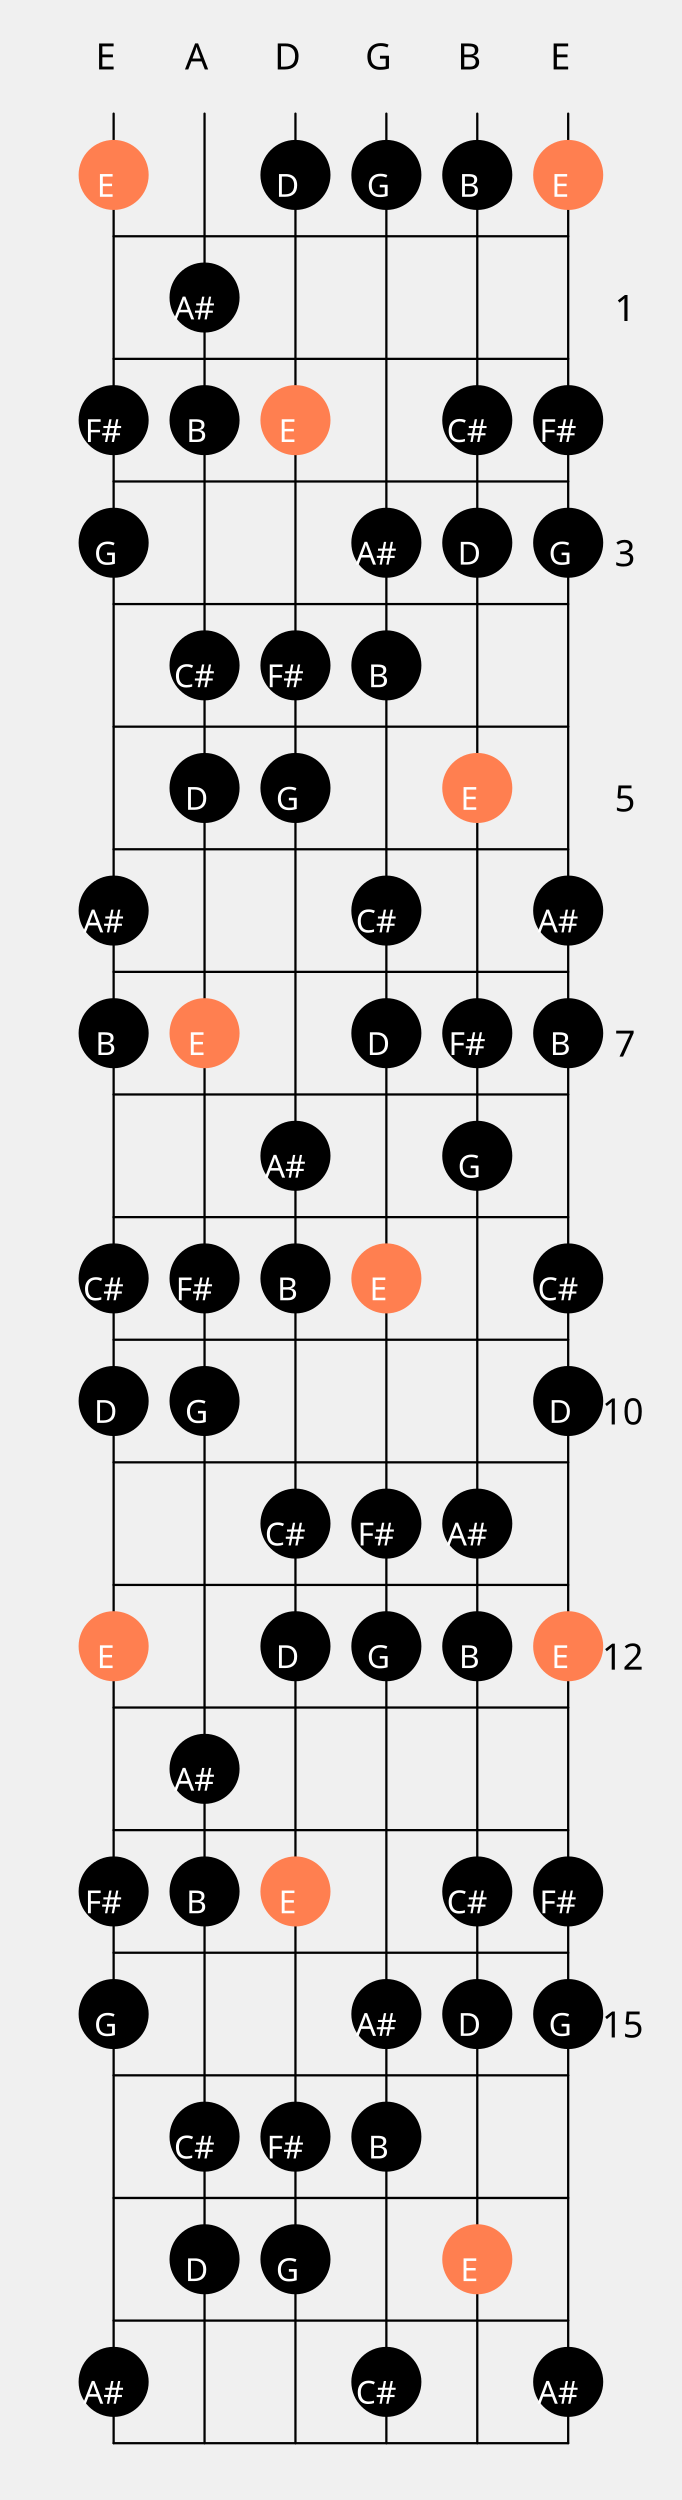
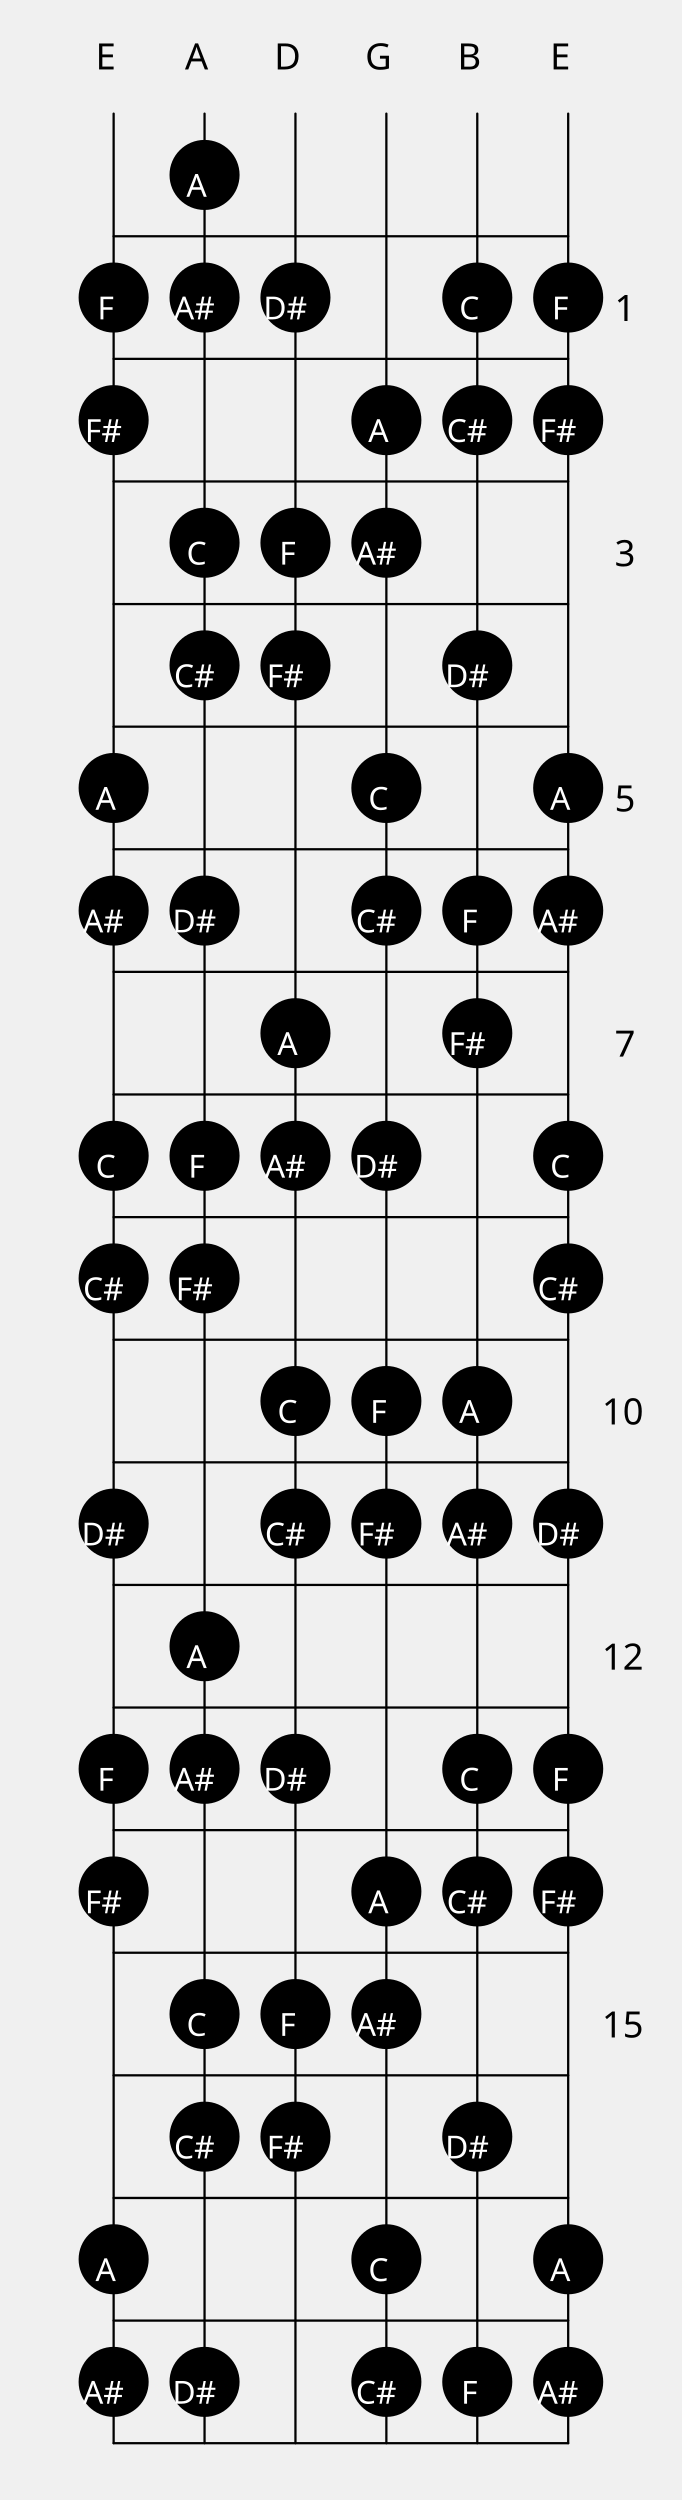
<svg xmlns="http://www.w3.org/2000/svg" class="chord-chart" font-size="16" height="1100" preserveAspectRatio="xMidYMid mee    t" style="background: white;" viewBox="0 0 300 1100" width="300">
  <g class="grid" style="background: white; stroke: black; stroke-linecap: round;">
    <path class="grid" d="M50,50 v1025,0 M90,50 v1025,0 M130,50 v1025,0 M170,50 v1025,0 M210,50 v1025,0 M250,50 v1025,0" />
    <path class="grid" d="M50,103.947 h200,0 M50,157.895 h200,0 M50,211.842 h200,0 M50,265.789 h200,0 M50,319.737 h200,0 M50,373.684 h200,0 M50,427.632 h200,0 M50,481.579 h200,0 M50,535.526 h200,0 M50,589.474 h200,0 M50,643.421 h200,0 M50,697.368 h200,0 M50,751.316 h200,0 M50,805.263 h200,0 M50,859.211 h200,0 M50,913.158 h200,0 M50,967.105 h200,0 M50,1021.053 h200,0 M50,1075 h200,0" />
  </g>
  <g class="text" style="font-family: Verdana; fill: black;" text-anchor="middle">
    <text class="header" dominant-baseline="middle" style="font-family: Verdana; fill: black;" x="275" y="135.671">
1
</text>
    <text class="header" dominant-baseline="middle" style="font-family: Verdana; fill: black;" x="275" y="243.566">
3
</text>
    <text class="header" dominant-baseline="middle" style="font-family: Verdana; fill: black;" x="275" y="351.461">
5
</text>
    <text class="header" dominant-baseline="middle" style="font-family: Verdana; fill: black;" x="275" y="459.355">
7
</text>
    <text class="header" dominant-baseline="middle" dx="-1" style="font-family: Verdana; fill: black;" x="275" y="621.197">
10
</text>
    <text class="header" dominant-baseline="middle" dx="-1" style="font-family: Verdana; fill: black;" x="275" y="729.092">
12
</text>
    <text class="header" dominant-baseline="middle" dx="-1" style="font-family: Verdana; fill: black;" x="275" y="890.934">
15
</text>
  </g>
-   <g class="circle_tonic" fill="coral">
-     <circle cx="50" cy="76.974" r="15.414" />
-     <circle cx="50" cy="724.342" r="15.414" />
-     <circle cx="90" cy="454.605" r="15.414" />
-     <circle cx="130" cy="184.868" r="15.414" />
-     <circle cx="130" cy="832.237" r="15.414" />
-     <circle cx="170" cy="562.5" r="15.414" />
-     <circle cx="210" cy="346.711" r="15.414" />
-     <circle cx="210" cy="994.079" r="15.414" />
-     <circle cx="250" cy="76.974" r="15.414" />
-     <circle cx="250" cy="724.342" r="15.414" />
-   </g>
+   <g class="circle_tonic" fill="coral" />
  <g class="circle_in_scale" fill="black">
+     <circle cx="50" cy="130.921" r="15.414" />
    <circle cx="50" cy="184.868" r="15.414" />
-     <circle cx="50" cy="238.816" r="15.414" />
+     <circle cx="50" cy="346.711" r="15.414" />
    <circle cx="50" cy="400.658" r="15.414" />
-     <circle cx="50" cy="454.605" r="15.414" />
+     <circle cx="50" cy="508.553" r="15.414" />
    <circle cx="50" cy="562.5" r="15.414" />
-     <circle cx="50" cy="616.447" r="15.414" />
+     <circle cx="50" cy="670.395" r="15.414" />
+     <circle cx="50" cy="778.289" r="15.414" />
    <circle cx="50" cy="832.237" r="15.414" />
-     <circle cx="50" cy="886.184" r="15.414" />
+     <circle cx="50" cy="994.079" r="15.414" />
    <circle cx="50" cy="1048.026" r="15.414" />
+     <circle cx="90" cy="76.974" r="15.414" />
    <circle cx="90" cy="130.921" r="15.414" />
-     <circle cx="90" cy="184.868" r="15.414" />
+     <circle cx="90" cy="238.816" r="15.414" />
    <circle cx="90" cy="292.763" r="15.414" />
-     <circle cx="90" cy="346.711" r="15.414" />
+     <circle cx="90" cy="400.658" r="15.414" />
+     <circle cx="90" cy="508.553" r="15.414" />
    <circle cx="90" cy="562.5" r="15.414" />
-     <circle cx="90" cy="616.447" r="15.414" />
+     <circle cx="90" cy="724.342" r="15.414" />
    <circle cx="90" cy="778.289" r="15.414" />
-     <circle cx="90" cy="832.237" r="15.414" />
+     <circle cx="90" cy="886.184" r="15.414" />
    <circle cx="90" cy="940.132" r="15.414" />
-     <circle cx="90" cy="994.079" r="15.414" />
-     <circle cx="130" cy="76.974" r="15.414" />
+     <circle cx="90" cy="1048.026" r="15.414" />
+     <circle cx="130" cy="130.921" r="15.414" />
+     <circle cx="130" cy="238.816" r="15.414" />
    <circle cx="130" cy="292.763" r="15.414" />
-     <circle cx="130" cy="346.711" r="15.414" />
+     <circle cx="130" cy="454.605" r="15.414" />
    <circle cx="130" cy="508.553" r="15.414" />
-     <circle cx="130" cy="562.5" r="15.414" />
+     <circle cx="130" cy="616.447" r="15.414" />
    <circle cx="130" cy="670.395" r="15.414" />
-     <circle cx="130" cy="724.342" r="15.414" />
+     <circle cx="130" cy="778.289" r="15.414" />
+     <circle cx="130" cy="886.184" r="15.414" />
    <circle cx="130" cy="940.132" r="15.414" />
-     <circle cx="130" cy="994.079" r="15.414" />
-     <circle cx="170" cy="76.974" r="15.414" />
+     <circle cx="170" cy="184.868" r="15.414" />
    <circle cx="170" cy="238.816" r="15.414" />
-     <circle cx="170" cy="292.763" r="15.414" />
+     <circle cx="170" cy="346.711" r="15.414" />
    <circle cx="170" cy="400.658" r="15.414" />
-     <circle cx="170" cy="454.605" r="15.414" />
+     <circle cx="170" cy="508.553" r="15.414" />
+     <circle cx="170" cy="616.447" r="15.414" />
    <circle cx="170" cy="670.395" r="15.414" />
-     <circle cx="170" cy="724.342" r="15.414" />
+     <circle cx="170" cy="832.237" r="15.414" />
    <circle cx="170" cy="886.184" r="15.414" />
-     <circle cx="170" cy="940.132" r="15.414" />
+     <circle cx="170" cy="994.079" r="15.414" />
    <circle cx="170" cy="1048.026" r="15.414" />
-     <circle cx="210" cy="76.974" r="15.414" />
+     <circle cx="210" cy="130.921" r="15.414" />
    <circle cx="210" cy="184.868" r="15.414" />
-     <circle cx="210" cy="238.816" r="15.414" />
+     <circle cx="210" cy="292.763" r="15.414" />
+     <circle cx="210" cy="400.658" r="15.414" />
    <circle cx="210" cy="454.605" r="15.414" />
-     <circle cx="210" cy="508.553" r="15.414" />
+     <circle cx="210" cy="616.447" r="15.414" />
    <circle cx="210" cy="670.395" r="15.414" />
-     <circle cx="210" cy="724.342" r="15.414" />
+     <circle cx="210" cy="778.289" r="15.414" />
    <circle cx="210" cy="832.237" r="15.414" />
-     <circle cx="210" cy="886.184" r="15.414" />
+     <circle cx="210" cy="940.132" r="15.414" />
+     <circle cx="210" cy="1048.026" r="15.414" />
+     <circle cx="250" cy="130.921" r="15.414" />
    <circle cx="250" cy="184.868" r="15.414" />
-     <circle cx="250" cy="238.816" r="15.414" />
+     <circle cx="250" cy="346.711" r="15.414" />
    <circle cx="250" cy="400.658" r="15.414" />
-     <circle cx="250" cy="454.605" r="15.414" />
+     <circle cx="250" cy="508.553" r="15.414" />
    <circle cx="250" cy="562.5" r="15.414" />
-     <circle cx="250" cy="616.447" r="15.414" />
+     <circle cx="250" cy="670.395" r="15.414" />
+     <circle cx="250" cy="778.289" r="15.414" />
    <circle cx="250" cy="832.237" r="15.414" />
-     <circle cx="250" cy="886.184" r="15.414" />
+     <circle cx="250" cy="994.079" r="15.414" />
    <circle cx="250" cy="1048.026" r="15.414" />
  </g>
  <g class="text_circle" fill="white" font-size="14" style="font-family: Verdana;" text-anchor="middle">
-     <text dominant-baseline="middle" style="font-family: Verdana; fill: white" x="46.5" y="81.724">
- E
+     <text dominant-baseline="middle" style="font-family: Verdana; fill: white" x="46.5" y="135.671">
+ F
</text>
    <text dominant-baseline="middle" dx="-1" style="font-family: Verdana; fill: white" x="46.5" y="189.618">
F#
</text>
-     <text dominant-baseline="middle" style="font-family: Verdana; fill: white" x="46.5" y="243.566">
- G
+     <text dominant-baseline="middle" style="font-family: Verdana; fill: white" x="46.5" y="351.461">
+ A
</text>
    <text dominant-baseline="middle" dx="-1" style="font-family: Verdana; fill: white" x="46.5" y="405.408">
A#
</text>
-     <text dominant-baseline="middle" style="font-family: Verdana; fill: white" x="46.5" y="459.355">
- B
+     <text dominant-baseline="middle" style="font-family: Verdana; fill: white" x="46.5" y="513.303">
+ C
</text>
    <text dominant-baseline="middle" dx="-1" style="font-family: Verdana; fill: white" x="46.5" y="567.25">
C#
</text>
-     <text dominant-baseline="middle" style="font-family: Verdana; fill: white" x="46.5" y="621.197">
- D
- </text>
-     <text dominant-baseline="middle" style="font-family: Verdana; fill: white" x="46.5" y="729.092">
- E
+     <text dominant-baseline="middle" dx="-1" style="font-family: Verdana; fill: white" x="46.5" y="675.145">
+ D#
+ </text>
+     <text dominant-baseline="middle" style="font-family: Verdana; fill: white" x="46.5" y="783.039">
+ F
</text>
    <text dominant-baseline="middle" dx="-1" style="font-family: Verdana; fill: white" x="46.5" y="836.987">
F#
</text>
-     <text dominant-baseline="middle" style="font-family: Verdana; fill: white" x="46.5" y="890.934">
- G
+     <text dominant-baseline="middle" style="font-family: Verdana; fill: white" x="46.5" y="998.829">
+ A
</text>
    <text dominant-baseline="middle" dx="-1" style="font-family: Verdana; fill: white" x="46.5" y="1052.776">
A#
</text>
+     <text dominant-baseline="middle" style="font-family: Verdana; fill: white" x="86.5" y="81.724">
+ A
+ </text>
    <text dominant-baseline="middle" dx="-1" style="font-family: Verdana; fill: white" x="86.5" y="135.671">
A#
</text>
-     <text dominant-baseline="middle" style="font-family: Verdana; fill: white" x="86.5" y="189.618">
- B
+     <text dominant-baseline="middle" style="font-family: Verdana; fill: white" x="86.5" y="243.566">
+ C
</text>
    <text dominant-baseline="middle" dx="-1" style="font-family: Verdana; fill: white" x="86.5" y="297.513">
C#
</text>
-     <text dominant-baseline="middle" style="font-family: Verdana; fill: white" x="86.5" y="351.461">
- D
- </text>
-     <text dominant-baseline="middle" style="font-family: Verdana; fill: white" x="86.5" y="459.355">
- E
+     <text dominant-baseline="middle" dx="-1" style="font-family: Verdana; fill: white" x="86.5" y="405.408">
+ D#
+ </text>
+     <text dominant-baseline="middle" style="font-family: Verdana; fill: white" x="86.5" y="513.303">
+ F
</text>
    <text dominant-baseline="middle" dx="-1" style="font-family: Verdana; fill: white" x="86.5" y="567.25">
F#
</text>
-     <text dominant-baseline="middle" style="font-family: Verdana; fill: white" x="86.5" y="621.197">
- G
+     <text dominant-baseline="middle" style="font-family: Verdana; fill: white" x="86.5" y="729.092">
+ A
</text>
    <text dominant-baseline="middle" dx="-1" style="font-family: Verdana; fill: white" x="86.5" y="783.039">
A#
</text>
-     <text dominant-baseline="middle" style="font-family: Verdana; fill: white" x="86.5" y="836.987">
- B
+     <text dominant-baseline="middle" style="font-family: Verdana; fill: white" x="86.5" y="890.934">
+ C
</text>
    <text dominant-baseline="middle" dx="-1" style="font-family: Verdana; fill: white" x="86.5" y="944.882">
C#
</text>
-     <text dominant-baseline="middle" style="font-family: Verdana; fill: white" x="86.5" y="998.829">
- D
- </text>
-     <text dominant-baseline="middle" style="font-family: Verdana; fill: white" x="126.5" y="81.724">
- D
- </text>
-     <text dominant-baseline="middle" style="font-family: Verdana; fill: white" x="126.5" y="189.618">
- E
+     <text dominant-baseline="middle" dx="-1" style="font-family: Verdana; fill: white" x="86.5" y="1052.776">
+ D#
+ </text>
+     <text dominant-baseline="middle" dx="-1" style="font-family: Verdana; fill: white" x="126.5" y="135.671">
+ D#
+ </text>
+     <text dominant-baseline="middle" style="font-family: Verdana; fill: white" x="126.5" y="243.566">
+ F
</text>
    <text dominant-baseline="middle" dx="-1" style="font-family: Verdana; fill: white" x="126.5" y="297.513">
F#
</text>
-     <text dominant-baseline="middle" style="font-family: Verdana; fill: white" x="126.5" y="351.461">
- G
+     <text dominant-baseline="middle" style="font-family: Verdana; fill: white" x="126.5" y="459.355">
+ A
</text>
    <text dominant-baseline="middle" dx="-1" style="font-family: Verdana; fill: white" x="126.5" y="513.303">
A#
</text>
-     <text dominant-baseline="middle" style="font-family: Verdana; fill: white" x="126.5" y="567.25">
- B
+     <text dominant-baseline="middle" style="font-family: Verdana; fill: white" x="126.5" y="621.197">
+ C
</text>
    <text dominant-baseline="middle" dx="-1" style="font-family: Verdana; fill: white" x="126.5" y="675.145">
C#
</text>
-     <text dominant-baseline="middle" style="font-family: Verdana; fill: white" x="126.5" y="729.092">
- D
- </text>
-     <text dominant-baseline="middle" style="font-family: Verdana; fill: white" x="126.5" y="836.987">
- E
+     <text dominant-baseline="middle" dx="-1" style="font-family: Verdana; fill: white" x="126.5" y="783.039">
+ D#
+ </text>
+     <text dominant-baseline="middle" style="font-family: Verdana; fill: white" x="126.5" y="890.934">
+ F
</text>
    <text dominant-baseline="middle" dx="-1" style="font-family: Verdana; fill: white" x="126.5" y="944.882">
F#
</text>
-     <text dominant-baseline="middle" style="font-family: Verdana; fill: white" x="126.5" y="998.829">
- G
- </text>
-     <text dominant-baseline="middle" style="font-family: Verdana; fill: white" x="166.5" y="81.724">
- G
+     <text dominant-baseline="middle" style="font-family: Verdana; fill: white" x="166.5" y="189.618">
+ A
</text>
    <text dominant-baseline="middle" dx="-1" style="font-family: Verdana; fill: white" x="166.5" y="243.566">
A#
</text>
-     <text dominant-baseline="middle" style="font-family: Verdana; fill: white" x="166.5" y="297.513">
- B
+     <text dominant-baseline="middle" style="font-family: Verdana; fill: white" x="166.5" y="351.461">
+ C
</text>
    <text dominant-baseline="middle" dx="-1" style="font-family: Verdana; fill: white" x="166.5" y="405.408">
C#
</text>
-     <text dominant-baseline="middle" style="font-family: Verdana; fill: white" x="166.5" y="459.355">
- D
- </text>
-     <text dominant-baseline="middle" style="font-family: Verdana; fill: white" x="166.5" y="567.25">
- E
+     <text dominant-baseline="middle" dx="-1" style="font-family: Verdana; fill: white" x="166.5" y="513.303">
+ D#
+ </text>
+     <text dominant-baseline="middle" style="font-family: Verdana; fill: white" x="166.5" y="621.197">
+ F
</text>
    <text dominant-baseline="middle" dx="-1" style="font-family: Verdana; fill: white" x="166.5" y="675.145">
F#
</text>
-     <text dominant-baseline="middle" style="font-family: Verdana; fill: white" x="166.5" y="729.092">
- G
+     <text dominant-baseline="middle" style="font-family: Verdana; fill: white" x="166.5" y="836.987">
+ A
</text>
    <text dominant-baseline="middle" dx="-1" style="font-family: Verdana; fill: white" x="166.5" y="890.934">
A#
</text>
-     <text dominant-baseline="middle" style="font-family: Verdana; fill: white" x="166.5" y="944.882">
- B
+     <text dominant-baseline="middle" style="font-family: Verdana; fill: white" x="166.5" y="998.829">
+ C
</text>
    <text dominant-baseline="middle" dx="-1" style="font-family: Verdana; fill: white" x="166.5" y="1052.776">
C#
</text>
-     <text dominant-baseline="middle" style="font-family: Verdana; fill: white" x="206.5" y="81.724">
- B
+     <text dominant-baseline="middle" style="font-family: Verdana; fill: white" x="206.5" y="135.671">
+ C
</text>
    <text dominant-baseline="middle" dx="-1" style="font-family: Verdana; fill: white" x="206.5" y="189.618">
C#
</text>
-     <text dominant-baseline="middle" style="font-family: Verdana; fill: white" x="206.5" y="243.566">
- D
- </text>
-     <text dominant-baseline="middle" style="font-family: Verdana; fill: white" x="206.5" y="351.461">
- E
+     <text dominant-baseline="middle" dx="-1" style="font-family: Verdana; fill: white" x="206.5" y="297.513">
+ D#
+ </text>
+     <text dominant-baseline="middle" style="font-family: Verdana; fill: white" x="206.5" y="405.408">
+ F
</text>
    <text dominant-baseline="middle" dx="-1" style="font-family: Verdana; fill: white" x="206.5" y="459.355">
F#
</text>
-     <text dominant-baseline="middle" style="font-family: Verdana; fill: white" x="206.5" y="513.303">
- G
+     <text dominant-baseline="middle" style="font-family: Verdana; fill: white" x="206.5" y="621.197">
+ A
</text>
    <text dominant-baseline="middle" dx="-1" style="font-family: Verdana; fill: white" x="206.5" y="675.145">
A#
</text>
-     <text dominant-baseline="middle" style="font-family: Verdana; fill: white" x="206.5" y="729.092">
- B
+     <text dominant-baseline="middle" style="font-family: Verdana; fill: white" x="206.5" y="783.039">
+ C
</text>
    <text dominant-baseline="middle" dx="-1" style="font-family: Verdana; fill: white" x="206.5" y="836.987">
C#
</text>
-     <text dominant-baseline="middle" style="font-family: Verdana; fill: white" x="206.5" y="890.934">
- D
- </text>
-     <text dominant-baseline="middle" style="font-family: Verdana; fill: white" x="206.5" y="998.829">
- E
- </text>
-     <text dominant-baseline="middle" style="font-family: Verdana; fill: white" x="246.5" y="81.724">
- E
+     <text dominant-baseline="middle" dx="-1" style="font-family: Verdana; fill: white" x="206.5" y="944.882">
+ D#
+ </text>
+     <text dominant-baseline="middle" style="font-family: Verdana; fill: white" x="206.5" y="1052.776">
+ F
+ </text>
+     <text dominant-baseline="middle" style="font-family: Verdana; fill: white" x="246.5" y="135.671">
+ F
</text>
    <text dominant-baseline="middle" dx="-1" style="font-family: Verdana; fill: white" x="246.5" y="189.618">
F#
</text>
-     <text dominant-baseline="middle" style="font-family: Verdana; fill: white" x="246.5" y="243.566">
- G
+     <text dominant-baseline="middle" style="font-family: Verdana; fill: white" x="246.5" y="351.461">
+ A
</text>
    <text dominant-baseline="middle" dx="-1" style="font-family: Verdana; fill: white" x="246.5" y="405.408">
A#
</text>
-     <text dominant-baseline="middle" style="font-family: Verdana; fill: white" x="246.5" y="459.355">
- B
+     <text dominant-baseline="middle" style="font-family: Verdana; fill: white" x="246.5" y="513.303">
+ C
</text>
    <text dominant-baseline="middle" dx="-1" style="font-family: Verdana; fill: white" x="246.5" y="567.25">
C#
</text>
-     <text dominant-baseline="middle" style="font-family: Verdana; fill: white" x="246.5" y="621.197">
- D
- </text>
-     <text dominant-baseline="middle" style="font-family: Verdana; fill: white" x="246.5" y="729.092">
- E
+     <text dominant-baseline="middle" dx="-1" style="font-family: Verdana; fill: white" x="246.5" y="675.145">
+ D#
+ </text>
+     <text dominant-baseline="middle" style="font-family: Verdana; fill: white" x="246.5" y="783.039">
+ F
</text>
    <text dominant-baseline="middle" dx="-1" style="font-family: Verdana; fill: white" x="246.5" y="836.987">
F#
</text>
-     <text dominant-baseline="middle" style="font-family: Verdana; fill: white" x="246.5" y="890.934">
- G
+     <text dominant-baseline="middle" style="font-family: Verdana; fill: white" x="246.5" y="998.829">
+ A
</text>
    <text dominant-baseline="middle" dx="-1" style="font-family: Verdana; fill: white" x="246.5" y="1052.776">
A#
</text>
  </g>
  <g class="text_circle" style="font-family: Verdana; fill: black;" text-anchor="middle">
    <text dominant-baseline="middle" style="font-family: Verdana; fill: black;" x="46.5" y="25">
E
</text>
    <text dominant-baseline="middle" style="font-family: Verdana; fill: black;" x="86.5" y="25">
A
</text>
    <text dominant-baseline="middle" style="font-family: Verdana; fill: black;" x="126.5" y="25">
D
</text>
    <text dominant-baseline="middle" style="font-family: Verdana; fill: black;" x="166.5" y="25">
G
</text>
    <text dominant-baseline="middle" style="font-family: Verdana; fill: black;" x="206.5" y="25">
B
</text>
    <text dominant-baseline="middle" style="font-family: Verdana; fill: black;" x="246.5" y="25">
E
</text>
  </g>
</svg>
